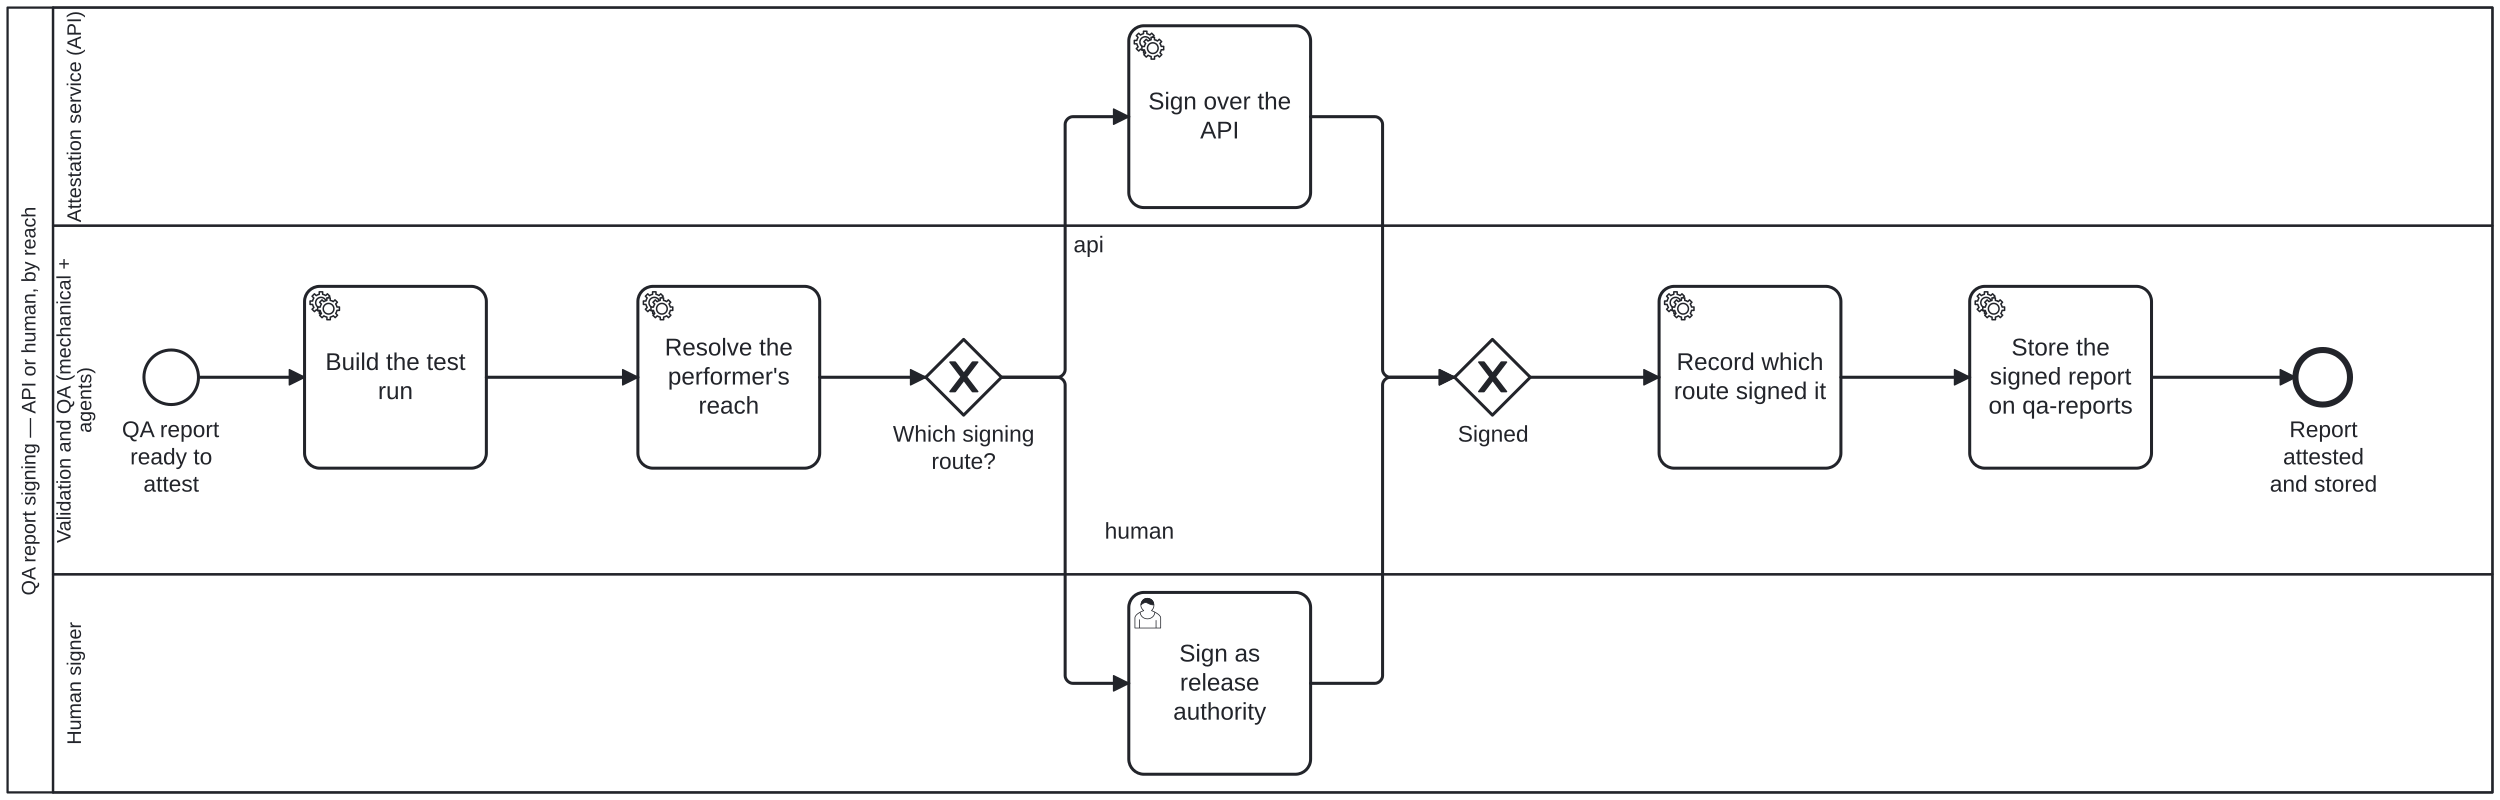
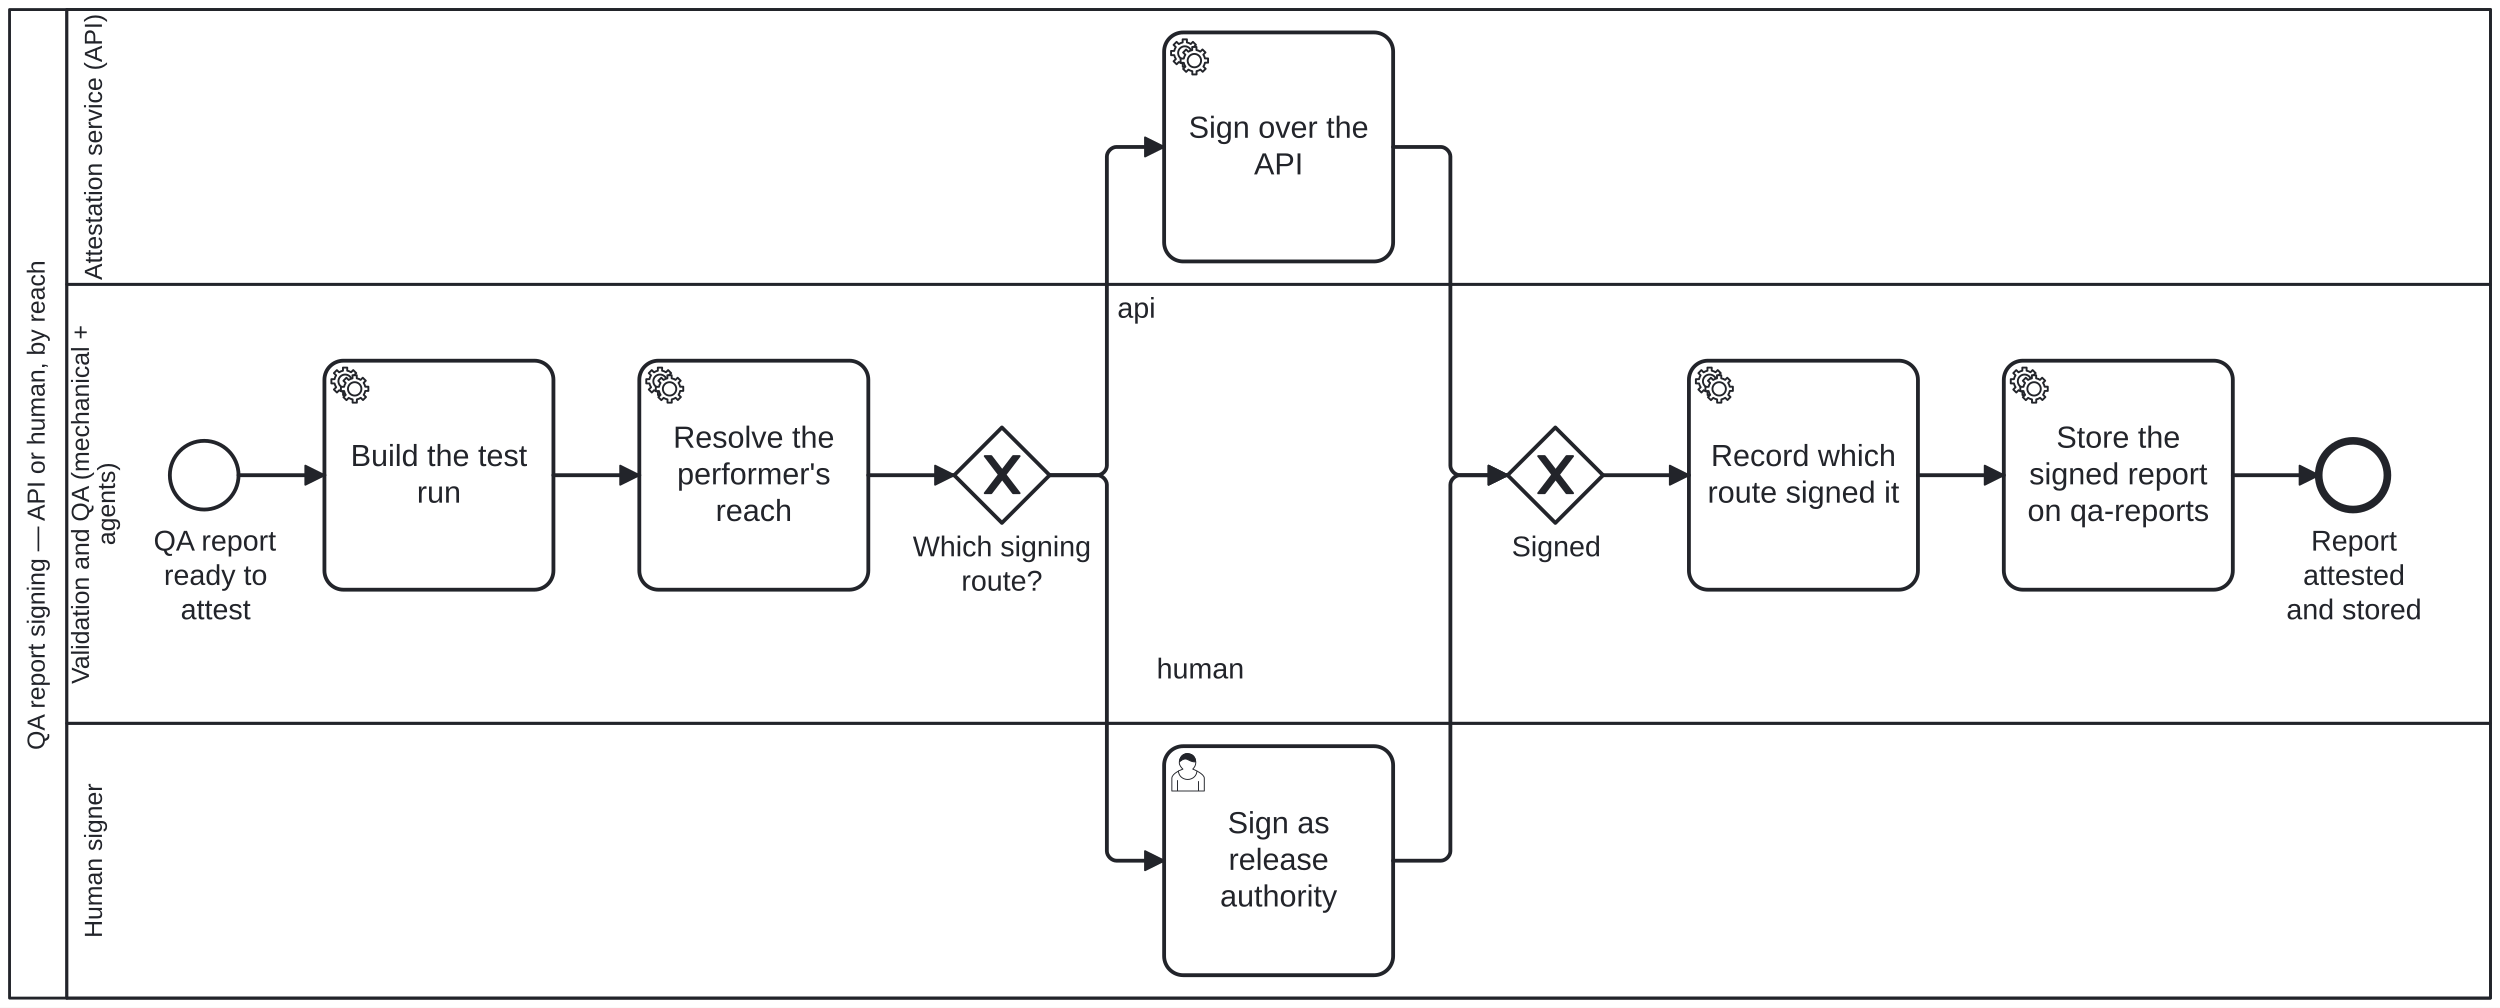
- <svg xmlns="http://www.w3.org/2000/svg" width="100%" style="max-width:100%;height:auto" viewBox="155 75 1650 528" version="1.1">
-   <rect x="155" y="75" width="1650" height="528" fill="#ffffff" />
+ <svg xmlns="http://www.w3.org/2000/svg" width="100%" style="max-width:100%;height:auto" viewBox="155 75 1310 528" version="1.1">
+   <rect x="155" y="75" width="1310" height="528" fill="#ffffff" />
  <g class="djs-group">
    <g class="djs-element djs-shape" data-element-id="Participant_QaReportSigning" style="display: block;" transform="matrix(1 0 0 1 160 80)">
      <g class="djs-visual">
-         <rect x="0" y="0" width="1640" height="518" rx="0" ry="0" style="stroke-linecap: round; stroke-linejoin: round; stroke: rgb(34, 36, 42); stroke-width: 1.5px; fill: white; fill-opacity: 0.95;" />
+         <rect x="0" y="0" width="1300" height="518" rx="0" ry="0" style="stroke-linecap: round; stroke-linejoin: round; stroke: rgb(34, 36, 42); stroke-width: 1.5px; fill: white; fill-opacity: 0.95;" />
        <path style="fill: none; stroke-linecap: round; stroke-linejoin: round; stroke: rgb(34, 36, 42); stroke-width: 1.5px;" d="M30,0L30,518" />
        <text lineHeight="1.05" class="djs-label" transform="matrix(-1.83697e-16 -1 1 -1.83697e-16 0 518)" style="font-family: Arial, sans-serif; font-size: 13px; font-weight: normal; fill: rgb(34, 36, 42);">
          <tspan x="130.022" y="18.413">QA report signing — API or human, by reach</tspan>
        </text>
      </g>
-       <rect class="djs-hit djs-hit-all" x="0" y="0" width="1640" height="518" style="fill: none; stroke-opacity: 0; stroke: white; stroke-width: 15px;" />
+       <rect class="djs-hit djs-hit-all" x="0" y="0" width="1300" height="518" style="fill: none; stroke-opacity: 0; stroke: white; stroke-width: 15px;" />
    </g>
    <g class="djs-children">
      <g class="djs-group">
        <g class="djs-element djs-shape" data-element-id="Lane_Human" style="display: block;" transform="matrix(1 0 0 1 190 454)">
          <g class="djs-visual">
-             <rect x="0" y="0" width="1610" height="144" rx="0" ry="0" style="stroke-linecap: round; stroke-linejoin: round; stroke: rgb(34, 36, 42); stroke-width: 1.5px; fill: white; fill-opacity: 0.25;" />
+             <rect x="0" y="0" width="1270" height="144" rx="0" ry="0" style="stroke-linecap: round; stroke-linejoin: round; stroke: rgb(34, 36, 42); stroke-width: 1.5px; fill: white; fill-opacity: 0.25;" />
            <text lineHeight="1.05" class="djs-label" transform="matrix(-1.83697e-16 -1 1 -1.83697e-16 0 144)" style="font-family: Arial, sans-serif; font-size: 13px; font-weight: normal; fill: rgb(34, 36, 42);">
              <tspan x="31.537" y="18.413">Human signer</tspan>
            </text>
          </g>
-           <rect class="djs-hit djs-hit-all" x="0" y="0" width="1610" height="144" style="fill: none; stroke-opacity: 0; stroke: white; stroke-width: 15px;" />
+           <rect class="djs-hit djs-hit-all" x="0" y="0" width="1270" height="144" style="fill: none; stroke-opacity: 0; stroke: white; stroke-width: 15px;" />
        </g>
      </g>
      <g class="djs-group">
        <g class="djs-element djs-shape" data-element-id="Lane_Api" style="display: block;" transform="matrix(1 0 0 1 190 80)">
          <g class="djs-visual">
-             <rect x="0" y="0" width="1610" height="144" rx="0" ry="0" style="stroke-linecap: round; stroke-linejoin: round; stroke: rgb(34, 36, 42); stroke-width: 1.5px; fill: white; fill-opacity: 0.25;" />
+             <rect x="0" y="0" width="1270" height="144" rx="0" ry="0" style="stroke-linecap: round; stroke-linejoin: round; stroke: rgb(34, 36, 42); stroke-width: 1.5px; fill: white; fill-opacity: 0.25;" />
            <text lineHeight="1.05" class="djs-label" transform="matrix(-1.83697e-16 -1 1 -1.83697e-16 0 144)" style="font-family: Arial, sans-serif; font-size: 13px; font-weight: normal; fill: rgb(34, 36, 42);">
              <tspan x="2.281" y="18.413">Attestation service (API)</tspan>
            </text>
          </g>
-           <rect class="djs-hit djs-hit-all" x="0" y="0" width="1610" height="144" style="fill: none; stroke-opacity: 0; stroke: white; stroke-width: 15px;" />
+           <rect class="djs-hit djs-hit-all" x="0" y="0" width="1270" height="144" style="fill: none; stroke-opacity: 0; stroke: white; stroke-width: 15px;" />
        </g>
      </g>
      <g class="djs-group">
        <g class="djs-element djs-shape" data-element-id="Lane_Qa" style="display: block;" transform="matrix(1 0 0 1 190 224)">
          <g class="djs-visual">
-             <rect x="0" y="0" width="1610" height="230" rx="0" ry="0" style="stroke-linecap: round; stroke-linejoin: round; stroke: rgb(34, 36, 42); stroke-width: 1.5px; fill: white; fill-opacity: 0.25;" />
+             <rect x="0" y="0" width="1270" height="230" rx="0" ry="0" style="stroke-linecap: round; stroke-linejoin: round; stroke: rgb(34, 36, 42); stroke-width: 1.5px; fill: white; fill-opacity: 0.25;" />
            <text lineHeight="1.05" class="djs-label" transform="matrix(-1.83697e-16 -1 1 -1.83697e-16 0 230)" style="font-family: Arial, sans-serif; font-size: 13px; font-weight: normal; fill: rgb(34, 36, 42);">
              <tspan x="20.636" y="11.588">Validation and QA (mechanical + </tspan>
              <tspan x="93.32" y="25.238">agents)</tspan>
            </text>
          </g>
-           <rect class="djs-hit djs-hit-all" x="0" y="0" width="1610" height="230" style="fill: none; stroke-opacity: 0; stroke: white; stroke-width: 15px;" />
-         </g>
-       </g>
-       <g class="djs-group">
-         <g class="djs-element djs-shape" data-element-id="Start_ReportReady" style="display: block;" transform="matrix(1 0 0 1 250 306)">
+           <rect class="djs-hit djs-hit-all" x="0" y="0" width="1270" height="230" style="fill: none; stroke-opacity: 0; stroke: white; stroke-width: 15px;" />
+         </g>
+       </g>
+       <g class="djs-group">
+         <g class="djs-element djs-shape" data-element-id="Start_ReportReady" style="display: block;" transform="matrix(1 0 0 1 244 306)">
          <g class="djs-visual">
            <circle cx="18" cy="18" r="18" style="stroke-linecap: round; stroke-linejoin: round; stroke: rgb(34, 36, 42); stroke-width: 2px; fill: white; fill-opacity: 0.95;" />
          </g>
          <rect class="djs-hit djs-hit-all" x="0" y="0" width="36" height="36" style="fill: none; stroke-opacity: 0; stroke: white; stroke-width: 15px;" />
        </g>
      </g>
      <g class="djs-group">
        <g class="djs-element djs-shape" data-element-id="Start_ReportReady_label" style="display: block;" transform="matrix(1 0 0 1 235 350)">
          <g class="djs-visual">
            <text lineHeight="1.2" class="djs-label" style="font-family: Arial, sans-serif; font-size: 15px; font-weight: normal; fill: rgb(34, 36, 42);">
              <tspan x="0.488" y="13.5">QA report </tspan>
              <tspan x="5.9" y="31.5">ready to </tspan>
              <tspan x="14.656" y="49.5">attest</tspan>
            </text>
          </g>
          <rect class="djs-hit djs-hit-all" x="0" y="0" width="66" height="54" style="fill: none; stroke-opacity: 0; stroke: white; stroke-width: 15px;" />
        </g>
      </g>
      <g class="djs-group">
-         <g class="djs-element djs-shape" data-element-id="Task_BuildRun" style="display: block;" transform="matrix(1 0 0 1 356 264)">
+         <g class="djs-element djs-shape" data-element-id="Task_BuildRun" style="display: block;" transform="matrix(1 0 0 1 325 264)">
          <g class="djs-visual">
            <rect x="0" y="0" width="120" height="120" rx="10" ry="10" style="stroke-linecap: round; stroke-linejoin: round; stroke: rgb(34, 36, 42); stroke-width: 2px; fill: white; fill-opacity: 0.95;" />
            <text lineHeight="1.2" class="djs-label" style="font-family: Arial, sans-serif; font-size: 16px; font-weight: normal; fill: rgb(34, 36, 42);">
              <tspan x="13.75" y="55.2">Build the test </tspan>
              <tspan x="48.438" y="74.4">run</tspan>
            </text>
            <circle cx="5" cy="5" r="5" transform="translate(6, 6)" style="stroke-linecap: round; stroke-linejoin: round; stroke: none; stroke-width: 2px; fill: white;" />
            <path d="m 12,18 v -1.713 c 0.352,-0.07 0.704,-0.178 1.048,-0.321 0.344,-0.145 0.666,-0.321 0.966,-0.521 l 1.194,1.18 1.567,-1.577 -1.195,-1.18 c 0.403,-0.614 0.683,-1.299 0.825,-2.018 l 1.622,-0.01 v -2.22 l -1.637,0.01 c -0.073,-0.352 -0.178,-0.7 -0.324,-1.044 -0.145,-0.344 -0.321,-0.664 -0.523,-0.962 l 1.131,-1.136 -1.583,-1.563 -1.13,1.136 c -0.614,-0.401 -1.303,-0.681 -2.023,-0.822 l 0.009,-1.619 h -2.241 l 0.004,1.631 c -0.354,0.074 -0.705,0.18 -1.05,0.324 -0.344,0.144 -0.665,0.321 -0.964,0.52 l -1.17,-1.158 -1.567,1.579 1.168,1.157 c -0.403,0.613 -0.683,1.298 -0.825,2.017 l -1.659,0.003 v 2.222 l 1.672,-0.006 c 0.073,0.351 0.18,0.702 0.324,1.045 0.145,0.344 0.321,0.664 0.523,0.961 l -1.199,1.197 1.584,1.56 1.196,-1.193 c 0.614,0.403 1.303,0.682 2.023,0.823 l 7.19e-4,1.699 h 2.227 z m 0.221,-3.996 c -1.789,0.75 -3.858,-0.093 -4.61,-1.874 -0.752,-1.783 0.091,-3.846 1.88,-4.596 1.788,-0.749 3.857,0.093 4.609,1.874 0.752,1.782 -0.091,3.846 -1.88,4.596 z" style="fill: white; stroke-linecap: round; stroke-linejoin: round; stroke: rgb(34, 36, 42); stroke-width: 1px;" />
            <circle cx="5" cy="5" r="5" transform="translate(11, 10)" style="stroke-linecap: round; stroke-linejoin: round; stroke: none; stroke-width: 2px; fill: white;" />
            <path d="m 17,22 v -1.713 c 0.352,-0.07 0.704,-0.178 1.048,-0.321 0.344,-0.145 0.666,-0.321 0.966,-0.521 l 1.194,1.18 1.567,-1.577 -1.195,-1.18 c 0.403,-0.614 0.683,-1.299 0.825,-2.018 l 1.622,-0.01 v -2.22 l -1.637,0.01 c -0.073,-0.352 -0.178,-0.7 -0.324,-1.044 -0.145,-0.344 -0.321,-0.664 -0.523,-0.962 l 1.131,-1.136 -1.583,-1.563 -1.13,1.136 c -0.614,-0.401 -1.303,-0.681 -2.023,-0.822 l 0.009,-1.619 h -2.241 l 0.004,1.631 c -0.354,0.074 -0.705,0.18 -1.05,0.324 -0.344,0.144 -0.665,0.321 -0.964,0.52 l -1.17,-1.158 -1.567,1.579 1.168,1.157 c -0.403,0.613 -0.683,1.298 -0.825,2.017 l -1.659,0.003 v 2.222 l 1.672,-0.006 c 0.073,0.351 0.18,0.702 0.324,1.045 0.145,0.344 0.321,0.664 0.523,0.961 l -1.199,1.197 1.584,1.56 1.196,-1.193 c 0.614,0.403 1.303,0.682 2.023,0.823 l 7.19e-4,1.699 h 2.227 z m 0.221,-3.996 c -1.789,0.75 -3.858,-0.093 -4.61,-1.874 -0.752,-1.783 0.091,-3.846 1.88,-4.596 1.788,-0.749 3.857,0.093 4.609,1.874 0.752,1.782 -0.091,3.846 -1.88,4.596 z" style="fill: white; stroke-linecap: round; stroke-linejoin: round; stroke: rgb(34, 36, 42); stroke-width: 1px;" />
          </g>
          <rect class="djs-hit djs-hit-all" x="0" y="0" width="120" height="120" style="fill: none; stroke-opacity: 0; stroke: white; stroke-width: 15px;" />
        </g>
      </g>
      <g class="djs-group">
-         <g class="djs-element djs-shape" data-element-id="Task_ResolveReach" style="display: block;" transform="matrix(1 0 0 1 576 264)">
+         <g class="djs-element djs-shape" data-element-id="Task_ResolveReach" style="display: block;" transform="matrix(1 0 0 1 490 264)">
          <g class="djs-visual">
            <rect x="0" y="0" width="120" height="120" rx="10" ry="10" style="stroke-linecap: round; stroke-linejoin: round; stroke: rgb(34, 36, 42); stroke-width: 2px; fill: white; fill-opacity: 0.95;" />
            <text lineHeight="1.2" class="djs-label" style="font-family: Arial, sans-serif; font-size: 16px; font-weight: normal; fill: rgb(34, 36, 42);">
              <tspan x="17.754" y="45.6">Resolve the </tspan>
              <tspan x="19.797" y="64.8">performer's </tspan>
              <tspan x="39.988" y="84">reach</tspan>
            </text>
            <circle cx="5" cy="5" r="5" transform="translate(6, 6)" style="stroke-linecap: round; stroke-linejoin: round; stroke: none; stroke-width: 2px; fill: white;" />
            <path d="m 12,18 v -1.713 c 0.352,-0.07 0.704,-0.178 1.048,-0.321 0.344,-0.145 0.666,-0.321 0.966,-0.521 l 1.194,1.18 1.567,-1.577 -1.195,-1.18 c 0.403,-0.614 0.683,-1.299 0.825,-2.018 l 1.622,-0.01 v -2.22 l -1.637,0.01 c -0.073,-0.352 -0.178,-0.7 -0.324,-1.044 -0.145,-0.344 -0.321,-0.664 -0.523,-0.962 l 1.131,-1.136 -1.583,-1.563 -1.13,1.136 c -0.614,-0.401 -1.303,-0.681 -2.023,-0.822 l 0.009,-1.619 h -2.241 l 0.004,1.631 c -0.354,0.074 -0.705,0.18 -1.05,0.324 -0.344,0.144 -0.665,0.321 -0.964,0.52 l -1.17,-1.158 -1.567,1.579 1.168,1.157 c -0.403,0.613 -0.683,1.298 -0.825,2.017 l -1.659,0.003 v 2.222 l 1.672,-0.006 c 0.073,0.351 0.18,0.702 0.324,1.045 0.145,0.344 0.321,0.664 0.523,0.961 l -1.199,1.197 1.584,1.56 1.196,-1.193 c 0.614,0.403 1.303,0.682 2.023,0.823 l 7.19e-4,1.699 h 2.227 z m 0.221,-3.996 c -1.789,0.75 -3.858,-0.093 -4.61,-1.874 -0.752,-1.783 0.091,-3.846 1.88,-4.596 1.788,-0.749 3.857,0.093 4.609,1.874 0.752,1.782 -0.091,3.846 -1.88,4.596 z" style="fill: white; stroke-linecap: round; stroke-linejoin: round; stroke: rgb(34, 36, 42); stroke-width: 1px;" />
            <circle cx="5" cy="5" r="5" transform="translate(11, 10)" style="stroke-linecap: round; stroke-linejoin: round; stroke: none; stroke-width: 2px; fill: white;" />
            <path d="m 17,22 v -1.713 c 0.352,-0.07 0.704,-0.178 1.048,-0.321 0.344,-0.145 0.666,-0.321 0.966,-0.521 l 1.194,1.18 1.567,-1.577 -1.195,-1.18 c 0.403,-0.614 0.683,-1.299 0.825,-2.018 l 1.622,-0.01 v -2.22 l -1.637,0.01 c -0.073,-0.352 -0.178,-0.7 -0.324,-1.044 -0.145,-0.344 -0.321,-0.664 -0.523,-0.962 l 1.131,-1.136 -1.583,-1.563 -1.13,1.136 c -0.614,-0.401 -1.303,-0.681 -2.023,-0.822 l 0.009,-1.619 h -2.241 l 0.004,1.631 c -0.354,0.074 -0.705,0.18 -1.05,0.324 -0.344,0.144 -0.665,0.321 -0.964,0.52 l -1.17,-1.158 -1.567,1.579 1.168,1.157 c -0.403,0.613 -0.683,1.298 -0.825,2.017 l -1.659,0.003 v 2.222 l 1.672,-0.006 c 0.073,0.351 0.18,0.702 0.324,1.045 0.145,0.344 0.321,0.664 0.523,0.961 l -1.199,1.197 1.584,1.56 1.196,-1.193 c 0.614,0.403 1.303,0.682 2.023,0.823 l 7.19e-4,1.699 h 2.227 z m 0.221,-3.996 c -1.789,0.75 -3.858,-0.093 -4.61,-1.874 -0.752,-1.783 0.091,-3.846 1.88,-4.596 1.788,-0.749 3.857,0.093 4.609,1.874 0.752,1.782 -0.091,3.846 -1.88,4.596 z" style="fill: white; stroke-linecap: round; stroke-linejoin: round; stroke: rgb(34, 36, 42); stroke-width: 1px;" />
          </g>
          <rect class="djs-hit djs-hit-all" x="0" y="0" width="120" height="120" style="fill: none; stroke-opacity: 0; stroke: white; stroke-width: 15px;" />
        </g>
      </g>
      <g class="djs-group">
-         <g class="djs-element djs-shape" data-element-id="Gateway_SigningRoute" style="display: block;" transform="matrix(1 0 0 1 766 299)">
+         <g class="djs-element djs-shape" data-element-id="Gateway_SigningRoute" style="display: block;" transform="matrix(1 0 0 1 655 299)">
          <g class="djs-visual">
            <polygon points="25,0 50,25 25,50 0,25" style="stroke-linecap: round; stroke-linejoin: round; stroke: rgb(34, 36, 42); stroke-width: 2px; fill: white; fill-opacity: 0.95;" />
            <path d="m 16,15 7.429,9.714 -7.429,9.714 3.429,0 5.714,-7.464 5.714,7.464 3.429,0 -7.429,-9.714 7.429,-9.714 -3.429,0 -5.714,7.464 -5.714,-7.464 -3.429,0 z" style="fill: rgb(34, 36, 42); stroke-linecap: round; stroke-linejoin: round; stroke: rgb(34, 36, 42); stroke-width: 1px;" />
          </g>
          <rect class="djs-hit djs-hit-all" x="0" y="0" width="50" height="50" style="fill: none; stroke-opacity: 0; stroke: white; stroke-width: 15px;" />
        </g>
      </g>
      <g class="djs-group">
-         <g class="djs-element djs-shape" data-element-id="Gateway_SigningRoute_label" style="display: block;" transform="matrix(1 0 0 1 744 353)">
+         <g class="djs-element djs-shape" data-element-id="Gateway_SigningRoute_label" style="display: block;" transform="matrix(1 0 0 1 633 353)">
          <g class="djs-visual">
            <text lineHeight="1.2" class="djs-label" style="font-family: Arial, sans-serif; font-size: 15px; font-weight: normal; fill: rgb(34, 36, 42);">
              <tspan x="0.312" y="13.5">Which signing</tspan>
              <tspan x="25.734" y="31.5">route?</tspan>
            </text>
          </g>
          <rect class="djs-hit djs-hit-all" x="0" y="0" width="94" height="36" style="fill: none; stroke-opacity: 0; stroke: white; stroke-width: 15px;" />
        </g>
      </g>
      <g class="djs-group">
-         <g class="djs-element djs-shape" data-element-id="Task_ApiSign" style="display: block;" transform="matrix(1 0 0 1 900 92)">
+         <g class="djs-element djs-shape" data-element-id="Task_ApiSign" style="display: block;" transform="matrix(1 0 0 1 765 92)">
          <g class="djs-visual">
            <rect x="0" y="0" width="120" height="120" rx="10" ry="10" style="stroke-linecap: round; stroke-linejoin: round; stroke: rgb(34, 36, 42); stroke-width: 2px; fill: white; fill-opacity: 0.95;" />
            <text lineHeight="1.2" class="djs-label" style="font-family: Arial, sans-serif; font-size: 16px; font-weight: normal; fill: rgb(34, 36, 42);">
              <tspan x="12.859" y="55.2">Sign over the </tspan>
              <tspan x="47.105" y="74.4">API</tspan>
            </text>
            <circle cx="5" cy="5" r="5" transform="translate(6, 6)" style="stroke-linecap: round; stroke-linejoin: round; stroke: none; stroke-width: 2px; fill: white;" />
            <path d="m 12,18 v -1.713 c 0.352,-0.07 0.704,-0.178 1.048,-0.321 0.344,-0.145 0.666,-0.321 0.966,-0.521 l 1.194,1.18 1.567,-1.577 -1.195,-1.18 c 0.403,-0.614 0.683,-1.299 0.825,-2.018 l 1.622,-0.01 v -2.22 l -1.637,0.01 c -0.073,-0.352 -0.178,-0.7 -0.324,-1.044 -0.145,-0.344 -0.321,-0.664 -0.523,-0.962 l 1.131,-1.136 -1.583,-1.563 -1.13,1.136 c -0.614,-0.401 -1.303,-0.681 -2.023,-0.822 l 0.009,-1.619 h -2.241 l 0.004,1.631 c -0.354,0.074 -0.705,0.18 -1.05,0.324 -0.344,0.144 -0.665,0.321 -0.964,0.52 l -1.17,-1.158 -1.567,1.579 1.168,1.157 c -0.403,0.613 -0.683,1.298 -0.825,2.017 l -1.659,0.003 v 2.222 l 1.672,-0.006 c 0.073,0.351 0.18,0.702 0.324,1.045 0.145,0.344 0.321,0.664 0.523,0.961 l -1.199,1.197 1.584,1.56 1.196,-1.193 c 0.614,0.403 1.303,0.682 2.023,0.823 l 7.19e-4,1.699 h 2.227 z m 0.221,-3.996 c -1.789,0.75 -3.858,-0.093 -4.61,-1.874 -0.752,-1.783 0.091,-3.846 1.88,-4.596 1.788,-0.749 3.857,0.093 4.609,1.874 0.752,1.782 -0.091,3.846 -1.88,4.596 z" style="fill: white; stroke-linecap: round; stroke-linejoin: round; stroke: rgb(34, 36, 42); stroke-width: 1px;" />
            <circle cx="5" cy="5" r="5" transform="translate(11, 10)" style="stroke-linecap: round; stroke-linejoin: round; stroke: none; stroke-width: 2px; fill: white;" />
            <path d="m 17,22 v -1.713 c 0.352,-0.07 0.704,-0.178 1.048,-0.321 0.344,-0.145 0.666,-0.321 0.966,-0.521 l 1.194,1.18 1.567,-1.577 -1.195,-1.18 c 0.403,-0.614 0.683,-1.299 0.825,-2.018 l 1.622,-0.01 v -2.22 l -1.637,0.01 c -0.073,-0.352 -0.178,-0.7 -0.324,-1.044 -0.145,-0.344 -0.321,-0.664 -0.523,-0.962 l 1.131,-1.136 -1.583,-1.563 -1.13,1.136 c -0.614,-0.401 -1.303,-0.681 -2.023,-0.822 l 0.009,-1.619 h -2.241 l 0.004,1.631 c -0.354,0.074 -0.705,0.18 -1.05,0.324 -0.344,0.144 -0.665,0.321 -0.964,0.52 l -1.17,-1.158 -1.567,1.579 1.168,1.157 c -0.403,0.613 -0.683,1.298 -0.825,2.017 l -1.659,0.003 v 2.222 l 1.672,-0.006 c 0.073,0.351 0.18,0.702 0.324,1.045 0.145,0.344 0.321,0.664 0.523,0.961 l -1.199,1.197 1.584,1.56 1.196,-1.193 c 0.614,0.403 1.303,0.682 2.023,0.823 l 7.19e-4,1.699 h 2.227 z m 0.221,-3.996 c -1.789,0.75 -3.858,-0.093 -4.61,-1.874 -0.752,-1.783 0.091,-3.846 1.88,-4.596 1.788,-0.749 3.857,0.093 4.609,1.874 0.752,1.782 -0.091,3.846 -1.88,4.596 z" style="fill: white; stroke-linecap: round; stroke-linejoin: round; stroke: rgb(34, 36, 42); stroke-width: 1px;" />
          </g>
          <rect class="djs-hit djs-hit-all" x="0" y="0" width="120" height="120" style="fill: none; stroke-opacity: 0; stroke: white; stroke-width: 15px;" />
        </g>
      </g>
      <g class="djs-group">
-         <g class="djs-element djs-shape" data-element-id="Task_HumanSign" style="display: block;" transform="matrix(1 0 0 1 900 466)">
+         <g class="djs-element djs-shape" data-element-id="Task_HumanSign" style="display: block;" transform="matrix(1 0 0 1 765 466)">
          <g class="djs-visual">
            <rect x="0" y="0" width="120" height="120" rx="10" ry="10" style="stroke-linecap: round; stroke-linejoin: round; stroke: rgb(34, 36, 42); stroke-width: 2px; fill: white; fill-opacity: 0.95;" />
            <text lineHeight="1.2" class="djs-label" style="font-family: Arial, sans-serif; font-size: 16px; font-weight: normal; fill: rgb(34, 36, 42);">
              <tspan x="33.316" y="45.6">Sign as </tspan>
              <tspan x="33.762" y="64.8">release </tspan>
              <tspan x="29.316" y="84">authority</tspan>
            </text>
            <path d="m 15,12 c 0.909,-0.845 1.594,-2.049 1.594,-3.385 0,-2.554 -1.805,-4.622 -4.357,-4.622 -2.552,0 -4.288,2.068 -4.288,4.622 0,1.348 0.974,2.562 1.896,3.405 -0.529,0.187 -5.669,2.097 -5.794,4.756 v 6.718 h 17 v -6.718 c 0,-2.298 -5.528,-4.595 -6.051,-4.776 zm -8,6 l 0,5.5 m 11,0 l 0,-5" style="fill: white; stroke-linecap: round; stroke-linejoin: round; stroke: rgb(34, 36, 42); stroke-width: 0.5px;" />
            <path d="m 15,12 m 2.162,1.009 c 0,2.447 -2.158,4.431 -4.821,4.431 -2.665,0 -4.822,-1.981 -4.822,-4.431 " style="fill: white; stroke-linecap: round; stroke-linejoin: round; stroke: rgb(34, 36, 42); stroke-width: 0.5px;" />
            <path d="m 15,12 m -6.9,-3.80 c 0,0 2.251,-2.358 4.274,-1.177 2.024,1.181 4.221,1.537 4.124,0.965 -0.098,-0.57 -0.117,-3.791 -4.191,-4.136 -3.575,0.001 -4.208,3.367 -4.207,4.348 z" style="fill: rgb(34, 36, 42); stroke-linecap: round; stroke-linejoin: round; stroke: rgb(34, 36, 42); stroke-width: 0.5px;" />
          </g>
          <rect class="djs-hit djs-hit-all" x="0" y="0" width="120" height="120" style="fill: none; stroke-opacity: 0; stroke: white; stroke-width: 15px;" />
        </g>
      </g>
      <g class="djs-group">
-         <g class="djs-element djs-shape" data-element-id="Gateway_Signed" style="display: block;" transform="matrix(1 0 0 1 1115 299)">
+         <g class="djs-element djs-shape" data-element-id="Gateway_Signed" style="display: block;" transform="matrix(1 0 0 1 945 299)">
          <g class="djs-visual">
            <polygon points="25,0 50,25 25,50 0,25" style="stroke-linecap: round; stroke-linejoin: round; stroke: rgb(34, 36, 42); stroke-width: 2px; fill: white; fill-opacity: 0.95;" />
            <path d="m 16,15 7.429,9.714 -7.429,9.714 3.429,0 5.714,-7.464 5.714,7.464 3.429,0 -7.429,-9.714 7.429,-9.714 -3.429,0 -5.714,7.464 -5.714,-7.464 -3.429,0 z" style="fill: rgb(34, 36, 42); stroke-linecap: round; stroke-linejoin: round; stroke: rgb(34, 36, 42); stroke-width: 1px;" />
          </g>
          <rect class="djs-hit djs-hit-all" x="0" y="0" width="50" height="50" style="fill: none; stroke-opacity: 0; stroke: white; stroke-width: 15px;" />
        </g>
      </g>
      <g class="djs-group">
-         <g class="djs-element djs-shape" data-element-id="Gateway_Signed_label" style="display: block;" transform="matrix(1 0 0 1 1117 353)">
+         <g class="djs-element djs-shape" data-element-id="Gateway_Signed_label" style="display: block;" transform="matrix(1 0 0 1 947 353)">
          <g class="djs-visual">
            <text lineHeight="1.2" class="djs-label" style="font-family: Arial, sans-serif; font-size: 15px; font-weight: normal; fill: rgb(34, 36, 42);">
              <tspan x="0.147" y="13.5">Signed</tspan>
            </text>
          </g>
          <rect class="djs-hit djs-hit-all" x="0" y="0" width="47" height="18" style="fill: none; stroke-opacity: 0; stroke: white; stroke-width: 15px;" />
        </g>
      </g>
      <g class="djs-group">
-         <g class="djs-element djs-shape" data-element-id="Task_RecordAttestation" style="display: block;" transform="matrix(1 0 0 1 1250 264)">
+         <g class="djs-element djs-shape" data-element-id="Task_RecordAttestation" style="display: block;" transform="matrix(1 0 0 1 1040 264)">
          <g class="djs-visual">
            <rect x="0" y="0" width="120" height="120" rx="10" ry="10" style="stroke-linecap: round; stroke-linejoin: round; stroke: rgb(34, 36, 42); stroke-width: 2px; fill: white; fill-opacity: 0.95;" />
            <text lineHeight="1.2" class="djs-label" style="font-family: Arial, sans-serif; font-size: 16px; font-weight: normal; fill: rgb(34, 36, 42);">
              <tspan x="11.535" y="55.2">Record which </tspan>
              <tspan x="9.746" y="74.4">route signed it</tspan>
            </text>
            <circle cx="5" cy="5" r="5" transform="translate(6, 6)" style="stroke-linecap: round; stroke-linejoin: round; stroke: none; stroke-width: 2px; fill: white;" />
            <path d="m 12,18 v -1.713 c 0.352,-0.07 0.704,-0.178 1.048,-0.321 0.344,-0.145 0.666,-0.321 0.966,-0.521 l 1.194,1.18 1.567,-1.577 -1.195,-1.18 c 0.403,-0.614 0.683,-1.299 0.825,-2.018 l 1.622,-0.01 v -2.22 l -1.637,0.01 c -0.073,-0.352 -0.178,-0.7 -0.324,-1.044 -0.145,-0.344 -0.321,-0.664 -0.523,-0.962 l 1.131,-1.136 -1.583,-1.563 -1.13,1.136 c -0.614,-0.401 -1.303,-0.681 -2.023,-0.822 l 0.009,-1.619 h -2.241 l 0.004,1.631 c -0.354,0.074 -0.705,0.18 -1.05,0.324 -0.344,0.144 -0.665,0.321 -0.964,0.52 l -1.17,-1.158 -1.567,1.579 1.168,1.157 c -0.403,0.613 -0.683,1.298 -0.825,2.017 l -1.659,0.003 v 2.222 l 1.672,-0.006 c 0.073,0.351 0.18,0.702 0.324,1.045 0.145,0.344 0.321,0.664 0.523,0.961 l -1.199,1.197 1.584,1.56 1.196,-1.193 c 0.614,0.403 1.303,0.682 2.023,0.823 l 7.19e-4,1.699 h 2.227 z m 0.221,-3.996 c -1.789,0.75 -3.858,-0.093 -4.61,-1.874 -0.752,-1.783 0.091,-3.846 1.88,-4.596 1.788,-0.749 3.857,0.093 4.609,1.874 0.752,1.782 -0.091,3.846 -1.88,4.596 z" style="fill: white; stroke-linecap: round; stroke-linejoin: round; stroke: rgb(34, 36, 42); stroke-width: 1px;" />
            <circle cx="5" cy="5" r="5" transform="translate(11, 10)" style="stroke-linecap: round; stroke-linejoin: round; stroke: none; stroke-width: 2px; fill: white;" />
            <path d="m 17,22 v -1.713 c 0.352,-0.07 0.704,-0.178 1.048,-0.321 0.344,-0.145 0.666,-0.321 0.966,-0.521 l 1.194,1.18 1.567,-1.577 -1.195,-1.18 c 0.403,-0.614 0.683,-1.299 0.825,-2.018 l 1.622,-0.01 v -2.22 l -1.637,0.01 c -0.073,-0.352 -0.178,-0.7 -0.324,-1.044 -0.145,-0.344 -0.321,-0.664 -0.523,-0.962 l 1.131,-1.136 -1.583,-1.563 -1.13,1.136 c -0.614,-0.401 -1.303,-0.681 -2.023,-0.822 l 0.009,-1.619 h -2.241 l 0.004,1.631 c -0.354,0.074 -0.705,0.18 -1.05,0.324 -0.344,0.144 -0.665,0.321 -0.964,0.52 l -1.17,-1.158 -1.567,1.579 1.168,1.157 c -0.403,0.613 -0.683,1.298 -0.825,2.017 l -1.659,0.003 v 2.222 l 1.672,-0.006 c 0.073,0.351 0.18,0.702 0.324,1.045 0.145,0.344 0.321,0.664 0.523,0.961 l -1.199,1.197 1.584,1.56 1.196,-1.193 c 0.614,0.403 1.303,0.682 2.023,0.823 l 7.19e-4,1.699 h 2.227 z m 0.221,-3.996 c -1.789,0.75 -3.858,-0.093 -4.61,-1.874 -0.752,-1.783 0.091,-3.846 1.88,-4.596 1.788,-0.749 3.857,0.093 4.609,1.874 0.752,1.782 -0.091,3.846 -1.88,4.596 z" style="fill: white; stroke-linecap: round; stroke-linejoin: round; stroke: rgb(34, 36, 42); stroke-width: 1px;" />
          </g>
          <rect class="djs-hit djs-hit-all" x="0" y="0" width="120" height="120" style="fill: none; stroke-opacity: 0; stroke: white; stroke-width: 15px;" />
        </g>
      </g>
      <g class="djs-group">
-         <g class="djs-element djs-shape" data-element-id="Task_StoreSigned" style="display: block;" transform="matrix(1 0 0 1 1455 264)">
+         <g class="djs-element djs-shape" data-element-id="Task_StoreSigned" style="display: block;" transform="matrix(1 0 0 1 1205 264)">
          <g class="djs-visual">
            <rect x="0" y="0" width="120" height="120" rx="10" ry="10" style="stroke-linecap: round; stroke-linejoin: round; stroke: rgb(34, 36, 42); stroke-width: 2px; fill: white; fill-opacity: 0.95;" />
            <text lineHeight="1.2" class="djs-label" style="font-family: Arial, sans-serif; font-size: 16px; font-weight: normal; fill: rgb(34, 36, 42);">
              <tspan x="27.535" y="45.6">Store the </tspan>
              <tspan x="13.305" y="64.8">signed report</tspan>
              <tspan x="12.418" y="84">on qa-reports</tspan>
            </text>
            <circle cx="5" cy="5" r="5" transform="translate(6, 6)" style="stroke-linecap: round; stroke-linejoin: round; stroke: none; stroke-width: 2px; fill: white;" />
            <path d="m 12,18 v -1.713 c 0.352,-0.07 0.704,-0.178 1.048,-0.321 0.344,-0.145 0.666,-0.321 0.966,-0.521 l 1.194,1.18 1.567,-1.577 -1.195,-1.18 c 0.403,-0.614 0.683,-1.299 0.825,-2.018 l 1.622,-0.01 v -2.22 l -1.637,0.01 c -0.073,-0.352 -0.178,-0.7 -0.324,-1.044 -0.145,-0.344 -0.321,-0.664 -0.523,-0.962 l 1.131,-1.136 -1.583,-1.563 -1.13,1.136 c -0.614,-0.401 -1.303,-0.681 -2.023,-0.822 l 0.009,-1.619 h -2.241 l 0.004,1.631 c -0.354,0.074 -0.705,0.18 -1.05,0.324 -0.344,0.144 -0.665,0.321 -0.964,0.52 l -1.17,-1.158 -1.567,1.579 1.168,1.157 c -0.403,0.613 -0.683,1.298 -0.825,2.017 l -1.659,0.003 v 2.222 l 1.672,-0.006 c 0.073,0.351 0.18,0.702 0.324,1.045 0.145,0.344 0.321,0.664 0.523,0.961 l -1.199,1.197 1.584,1.56 1.196,-1.193 c 0.614,0.403 1.303,0.682 2.023,0.823 l 7.19e-4,1.699 h 2.227 z m 0.221,-3.996 c -1.789,0.75 -3.858,-0.093 -4.61,-1.874 -0.752,-1.783 0.091,-3.846 1.88,-4.596 1.788,-0.749 3.857,0.093 4.609,1.874 0.752,1.782 -0.091,3.846 -1.88,4.596 z" style="fill: white; stroke-linecap: round; stroke-linejoin: round; stroke: rgb(34, 36, 42); stroke-width: 1px;" />
            <circle cx="5" cy="5" r="5" transform="translate(11, 10)" style="stroke-linecap: round; stroke-linejoin: round; stroke: none; stroke-width: 2px; fill: white;" />
            <path d="m 17,22 v -1.713 c 0.352,-0.07 0.704,-0.178 1.048,-0.321 0.344,-0.145 0.666,-0.321 0.966,-0.521 l 1.194,1.18 1.567,-1.577 -1.195,-1.18 c 0.403,-0.614 0.683,-1.299 0.825,-2.018 l 1.622,-0.01 v -2.22 l -1.637,0.01 c -0.073,-0.352 -0.178,-0.7 -0.324,-1.044 -0.145,-0.344 -0.321,-0.664 -0.523,-0.962 l 1.131,-1.136 -1.583,-1.563 -1.13,1.136 c -0.614,-0.401 -1.303,-0.681 -2.023,-0.822 l 0.009,-1.619 h -2.241 l 0.004,1.631 c -0.354,0.074 -0.705,0.18 -1.05,0.324 -0.344,0.144 -0.665,0.321 -0.964,0.52 l -1.17,-1.158 -1.567,1.579 1.168,1.157 c -0.403,0.613 -0.683,1.298 -0.825,2.017 l -1.659,0.003 v 2.222 l 1.672,-0.006 c 0.073,0.351 0.18,0.702 0.324,1.045 0.145,0.344 0.321,0.664 0.523,0.961 l -1.199,1.197 1.584,1.56 1.196,-1.193 c 0.614,0.403 1.303,0.682 2.023,0.823 l 7.19e-4,1.699 h 2.227 z m 0.221,-3.996 c -1.789,0.75 -3.858,-0.093 -4.61,-1.874 -0.752,-1.783 0.091,-3.846 1.88,-4.596 1.788,-0.749 3.857,0.093 4.609,1.874 0.752,1.782 -0.091,3.846 -1.88,4.596 z" style="fill: white; stroke-linecap: round; stroke-linejoin: round; stroke: rgb(34, 36, 42); stroke-width: 1px;" />
          </g>
          <rect class="djs-hit djs-hit-all" x="0" y="0" width="120" height="120" style="fill: none; stroke-opacity: 0; stroke: white; stroke-width: 15px;" />
        </g>
      </g>
      <g class="djs-group">
-         <g class="djs-element djs-shape" data-element-id="End_Signed" style="display: block;" transform="matrix(1 0 0 1 1670 306)">
+         <g class="djs-element djs-shape" data-element-id="End_Signed" style="display: block;" transform="matrix(1 0 0 1 1370 306)">
          <g class="djs-visual">
            <circle cx="18" cy="18" r="18" style="stroke-linecap: round; stroke-linejoin: round; stroke: rgb(34, 36, 42); stroke-width: 4px; fill: white; fill-opacity: 0.95;" />
          </g>
          <rect class="djs-hit djs-hit-all" x="0" y="0" width="36" height="36" style="fill: none; stroke-opacity: 0; stroke: white; stroke-width: 15px;" />
        </g>
      </g>
      <g class="djs-group">
-         <g class="djs-element djs-shape" data-element-id="End_Signed_label" style="display: block;" transform="matrix(1 0 0 1 1653 350)">
+         <g class="djs-element djs-shape" data-element-id="End_Signed_label" style="display: block;" transform="matrix(1 0 0 1 1353 350)">
          <g class="djs-visual">
            <text lineHeight="1.2" class="djs-label" style="font-family: Arial, sans-serif; font-size: 15px; font-weight: normal; fill: rgb(34, 36, 42);">
              <tspan x="12.989" y="13.5">Report </tspan>
              <tspan x="8.814" y="31.5">attested</tspan>
              <tspan x="0.058" y="49.5">and stored</tspan>
            </text>
          </g>
          <rect class="djs-hit djs-hit-all" x="0" y="0" width="71" height="54" style="fill: none; stroke-opacity: 0; stroke: white; stroke-width: 15px;" />
        </g>
      </g>
      <g class="djs-group">
        <g class="djs-element djs-connection" data-element-id="S01" style="display: block;">
          <g class="djs-visual">
            <defs>
              <marker id="bpmn-marker-1" viewBox="0 0 20 20" refX="11" refY="10" markerWidth="10" markerHeight="10" orient="auto">
                <path d="M 1 5 L 11 10 L 1 15 Z" style="stroke-linecap: round; stroke-linejoin: round; stroke: rgb(34, 36, 42); stroke-width: 1px; fill: rgb(34, 36, 42);" />
              </marker>
            </defs>
-             <path data-corner-radius="5" style="fill: none; stroke-linecap: round; stroke-linejoin: round; stroke: rgb(34, 36, 42); stroke-width: 2px; marker-end: url('#bpmn-marker-1');" d="M286,324L356,324" />
-           </g>
-           <path d="M286,324L356,324" class="djs-hit djs-hit-stroke" style="fill: none; stroke-opacity: 0; stroke: white; stroke-width: 15px;" />
+             <path data-corner-radius="5" style="fill: none; stroke-linecap: round; stroke-linejoin: round; stroke: rgb(34, 36, 42); stroke-width: 2px; marker-end: url('#bpmn-marker-1');" d="M280,324L325,324" />
+           </g>
+           <path d="M280,324L325,324" class="djs-hit djs-hit-stroke" style="fill: none; stroke-opacity: 0; stroke: white; stroke-width: 15px;" />
        </g>
      </g>
      <g class="djs-group">
        <g class="djs-element djs-connection" data-element-id="S02" style="display: block;">
          <g class="djs-visual">
            <defs>
              <marker id="bpmn-marker-2" viewBox="0 0 20 20" refX="11" refY="10" markerWidth="10" markerHeight="10" orient="auto">
                <path d="M 1 5 L 11 10 L 1 15 Z" style="stroke-linecap: round; stroke-linejoin: round; stroke: rgb(34, 36, 42); stroke-width: 1px; fill: rgb(34, 36, 42);" />
              </marker>
            </defs>
-             <path data-corner-radius="5" style="fill: none; stroke-linecap: round; stroke-linejoin: round; stroke: rgb(34, 36, 42); stroke-width: 2px; marker-end: url('#bpmn-marker-2');" d="M476,324L576,324" />
-           </g>
-           <path d="M476,324L576,324" class="djs-hit djs-hit-stroke" style="fill: none; stroke-opacity: 0; stroke: white; stroke-width: 15px;" />
+             <path data-corner-radius="5" style="fill: none; stroke-linecap: round; stroke-linejoin: round; stroke: rgb(34, 36, 42); stroke-width: 2px; marker-end: url('#bpmn-marker-2');" d="M445,324L490,324" />
+           </g>
+           <path d="M445,324L490,324" class="djs-hit djs-hit-stroke" style="fill: none; stroke-opacity: 0; stroke: white; stroke-width: 15px;" />
        </g>
      </g>
      <g class="djs-group">
        <g class="djs-element djs-connection" data-element-id="S03" style="display: block;">
          <g class="djs-visual">
            <defs>
              <marker id="bpmn-marker-3" viewBox="0 0 20 20" refX="11" refY="10" markerWidth="10" markerHeight="10" orient="auto">
                <path d="M 1 5 L 11 10 L 1 15 Z" style="stroke-linecap: round; stroke-linejoin: round; stroke: rgb(34, 36, 42); stroke-width: 1px; fill: rgb(34, 36, 42);" />
              </marker>
            </defs>
-             <path data-corner-radius="5" style="fill: none; stroke-linecap: round; stroke-linejoin: round; stroke: rgb(34, 36, 42); stroke-width: 2px; marker-end: url('#bpmn-marker-3');" d="M696,324L766,324" />
-           </g>
-           <path d="M696,324L766,324" class="djs-hit djs-hit-stroke" style="fill: none; stroke-opacity: 0; stroke: white; stroke-width: 15px;" />
+             <path data-corner-radius="5" style="fill: none; stroke-linecap: round; stroke-linejoin: round; stroke: rgb(34, 36, 42); stroke-width: 2px; marker-end: url('#bpmn-marker-3');" d="M610,324L655,324" />
+           </g>
+           <path d="M610,324L655,324" class="djs-hit djs-hit-stroke" style="fill: none; stroke-opacity: 0; stroke: white; stroke-width: 15px;" />
        </g>
      </g>
      <g class="djs-group">
        <g class="djs-element djs-connection" data-element-id="S04" style="display: block;">
          <g class="djs-visual">
            <defs>
              <marker id="bpmn-marker-4" viewBox="0 0 20 20" refX="11" refY="10" markerWidth="10" markerHeight="10" orient="auto">
                <path d="M 1 5 L 11 10 L 1 15 Z" style="stroke-linecap: round; stroke-linejoin: round; stroke: rgb(34, 36, 42); stroke-width: 1px; fill: rgb(34, 36, 42);" />
              </marker>
            </defs>
-             <path data-corner-radius="5" style="fill: none; stroke-linecap: round; stroke-linejoin: round; stroke: rgb(34, 36, 42); stroke-width: 2px; marker-end: url('#bpmn-marker-4');" d="M816,324L853,324C855.5,324,858,321.5,858,319L858,157C858,154.5,860.5,152,863,152L900,152" />
-           </g>
-           <path d="M816,324L858,324L858,152L900,152" class="djs-hit djs-hit-stroke" style="fill: none; stroke-opacity: 0; stroke: white; stroke-width: 15px;" />
-         </g>
-       </g>
-       <g class="djs-group">
-         <g class="djs-element djs-shape" data-element-id="S04_label" style="display: block;" transform="matrix(1 0 0 1 863 228)">
+             <path data-corner-radius="5" style="fill: none; stroke-linecap: round; stroke-linejoin: round; stroke: rgb(34, 36, 42); stroke-width: 2px; marker-end: url('#bpmn-marker-4');" d="M705,324L730,324C732.5,324,735,321.5,735,319L735,157C735,154.5,737.5,152,740,152L765,152" />
+           </g>
+           <path d="M705,324L735,324L735,152L765,152" class="djs-hit djs-hit-stroke" style="fill: none; stroke-opacity: 0; stroke: white; stroke-width: 15px;" />
+         </g>
+       </g>
+       <g class="djs-group">
+         <g class="djs-element djs-shape" data-element-id="S04_label" style="display: block;" transform="matrix(1 0 0 1 740 228)">
          <g class="djs-visual">
            <text lineHeight="1.2" class="djs-label" style="font-family: Arial, sans-serif; font-size: 15px; font-weight: normal; fill: rgb(34, 36, 42);">
              <tspan x="0.491" y="13.5">api</tspan>
            </text>
          </g>
          <rect class="djs-hit djs-hit-all" x="0" y="0" width="21" height="18" style="fill: none; stroke-opacity: 0; stroke: white; stroke-width: 15px;" />
        </g>
      </g>
      <g class="djs-group">
        <g class="djs-element djs-connection" data-element-id="S05" style="display: block;">
          <g class="djs-visual">
            <defs>
              <marker id="bpmn-marker-5" viewBox="0 0 20 20" refX="11" refY="10" markerWidth="10" markerHeight="10" orient="auto">
                <path d="M 1 5 L 11 10 L 1 15 Z" style="stroke-linecap: round; stroke-linejoin: round; stroke: rgb(34, 36, 42); stroke-width: 1px; fill: rgb(34, 36, 42);" />
              </marker>
            </defs>
-             <path data-corner-radius="5" style="fill: none; stroke-linecap: round; stroke-linejoin: round; stroke: rgb(34, 36, 42); stroke-width: 2px; marker-end: url('#bpmn-marker-5');" d="M816,324L853,324C855.5,324,858,326.5,858,329L858,521C858,523.5,860.5,526,863,526L900,526" />
-           </g>
-           <path d="M816,324L858,324L858,526L900,526" class="djs-hit djs-hit-stroke" style="fill: none; stroke-opacity: 0; stroke: white; stroke-width: 15px;" />
-         </g>
-       </g>
-       <g class="djs-group">
-         <g class="djs-element djs-shape" data-element-id="S05_label" style="display: block;" transform="matrix(1 0 0 1 884 417)">
+             <path data-corner-radius="5" style="fill: none; stroke-linecap: round; stroke-linejoin: round; stroke: rgb(34, 36, 42); stroke-width: 2px; marker-end: url('#bpmn-marker-5');" d="M705,324L730,324C732.5,324,735,326.5,735,329L735,521C735,523.5,737.5,526,740,526L765,526" />
+           </g>
+           <path d="M705,324L735,324L735,526L765,526" class="djs-hit djs-hit-stroke" style="fill: none; stroke-opacity: 0; stroke: white; stroke-width: 15px;" />
+         </g>
+       </g>
+       <g class="djs-group">
+         <g class="djs-element djs-shape" data-element-id="S05_label" style="display: block;" transform="matrix(1 0 0 1 761 417)">
          <g class="djs-visual">
            <text lineHeight="1.2" class="djs-label" style="font-family: Arial, sans-serif; font-size: 15px; font-weight: normal; fill: rgb(34, 36, 42);">
              <tspan x="0.068" y="13.5">human</tspan>
            </text>
          </g>
          <rect class="djs-hit djs-hit-all" x="0" y="0" width="46" height="18" style="fill: none; stroke-opacity: 0; stroke: white; stroke-width: 15px;" />
        </g>
      </g>
      <g class="djs-group">
        <g class="djs-element djs-connection" data-element-id="S06" style="display: block;">
          <g class="djs-visual">
            <defs>
              <marker id="bpmn-marker-6" viewBox="0 0 20 20" refX="11" refY="10" markerWidth="10" markerHeight="10" orient="auto">
                <path d="M 1 5 L 11 10 L 1 15 Z" style="stroke-linecap: round; stroke-linejoin: round; stroke: rgb(34, 36, 42); stroke-width: 1px; fill: rgb(34, 36, 42);" />
              </marker>
            </defs>
-             <path data-corner-radius="5" style="fill: none; stroke-linecap: round; stroke-linejoin: round; stroke: rgb(34, 36, 42); stroke-width: 2px; marker-end: url('#bpmn-marker-6');" d="M1020,152L1062.5,152C1065,152,1067.5,154.5,1067.5,157L1067.5,319C1067.5,321.5,1070,324,1072.5,324L1115,324" />
-           </g>
-           <path d="M1020,152L1067.5,152L1067.5,324L1115,324" class="djs-hit djs-hit-stroke" style="fill: none; stroke-opacity: 0; stroke: white; stroke-width: 15px;" />
+             <path data-corner-radius="5" style="fill: none; stroke-linecap: round; stroke-linejoin: round; stroke: rgb(34, 36, 42); stroke-width: 2px; marker-end: url('#bpmn-marker-6');" d="M885,152L910,152C912.5,152,915,154.5,915,157L915,319C915,321.5,917.5,324,920,324L945,324" />
+           </g>
+           <path d="M885,152L915,152L915,324L945,324" class="djs-hit djs-hit-stroke" style="fill: none; stroke-opacity: 0; stroke: white; stroke-width: 15px;" />
        </g>
      </g>
      <g class="djs-group">
        <g class="djs-element djs-connection" data-element-id="S07" style="display: block;">
          <g class="djs-visual">
            <defs>
              <marker id="bpmn-marker-7" viewBox="0 0 20 20" refX="11" refY="10" markerWidth="10" markerHeight="10" orient="auto">
                <path d="M 1 5 L 11 10 L 1 15 Z" style="stroke-linecap: round; stroke-linejoin: round; stroke: rgb(34, 36, 42); stroke-width: 1px; fill: rgb(34, 36, 42);" />
              </marker>
            </defs>
-             <path data-corner-radius="5" style="fill: none; stroke-linecap: round; stroke-linejoin: round; stroke: rgb(34, 36, 42); stroke-width: 2px; marker-end: url('#bpmn-marker-7');" d="M1020,526L1062.5,526C1065,526,1067.5,523.5,1067.5,521L1067.5,329C1067.5,326.5,1070,324,1072.5,324L1115,324" />
-           </g>
-           <path d="M1020,526L1067.5,526L1067.5,324L1115,324" class="djs-hit djs-hit-stroke" style="fill: none; stroke-opacity: 0; stroke: white; stroke-width: 15px;" />
+             <path data-corner-radius="5" style="fill: none; stroke-linecap: round; stroke-linejoin: round; stroke: rgb(34, 36, 42); stroke-width: 2px; marker-end: url('#bpmn-marker-7');" d="M885,526L910,526C912.5,526,915,523.5,915,521L915,329C915,326.5,917.5,324,920,324L945,324" />
+           </g>
+           <path d="M885,526L915,526L915,324L945,324" class="djs-hit djs-hit-stroke" style="fill: none; stroke-opacity: 0; stroke: white; stroke-width: 15px;" />
        </g>
      </g>
      <g class="djs-group">
        <g class="djs-element djs-connection" data-element-id="S08" style="display: block;">
          <g class="djs-visual">
            <defs>
              <marker id="bpmn-marker-8" viewBox="0 0 20 20" refX="11" refY="10" markerWidth="10" markerHeight="10" orient="auto">
                <path d="M 1 5 L 11 10 L 1 15 Z" style="stroke-linecap: round; stroke-linejoin: round; stroke: rgb(34, 36, 42); stroke-width: 1px; fill: rgb(34, 36, 42);" />
              </marker>
            </defs>
-             <path data-corner-radius="5" style="fill: none; stroke-linecap: round; stroke-linejoin: round; stroke: rgb(34, 36, 42); stroke-width: 2px; marker-end: url('#bpmn-marker-8');" d="M1165,324L1250,324" />
-           </g>
-           <path d="M1165,324L1250,324" class="djs-hit djs-hit-stroke" style="fill: none; stroke-opacity: 0; stroke: white; stroke-width: 15px;" />
+             <path data-corner-radius="5" style="fill: none; stroke-linecap: round; stroke-linejoin: round; stroke: rgb(34, 36, 42); stroke-width: 2px; marker-end: url('#bpmn-marker-8');" d="M995,324L1040,324" />
+           </g>
+           <path d="M995,324L1040,324" class="djs-hit djs-hit-stroke" style="fill: none; stroke-opacity: 0; stroke: white; stroke-width: 15px;" />
        </g>
      </g>
      <g class="djs-group">
        <g class="djs-element djs-connection" data-element-id="S09" style="display: block;">
          <g class="djs-visual">
            <defs>
              <marker id="bpmn-marker-9" viewBox="0 0 20 20" refX="11" refY="10" markerWidth="10" markerHeight="10" orient="auto">
                <path d="M 1 5 L 11 10 L 1 15 Z" style="stroke-linecap: round; stroke-linejoin: round; stroke: rgb(34, 36, 42); stroke-width: 1px; fill: rgb(34, 36, 42);" />
              </marker>
            </defs>
-             <path data-corner-radius="5" style="fill: none; stroke-linecap: round; stroke-linejoin: round; stroke: rgb(34, 36, 42); stroke-width: 2px; marker-end: url('#bpmn-marker-9');" d="M1370,324L1455,324" />
-           </g>
-           <path d="M1370,324L1455,324" class="djs-hit djs-hit-stroke" style="fill: none; stroke-opacity: 0; stroke: white; stroke-width: 15px;" />
+             <path data-corner-radius="5" style="fill: none; stroke-linecap: round; stroke-linejoin: round; stroke: rgb(34, 36, 42); stroke-width: 2px; marker-end: url('#bpmn-marker-9');" d="M1160,324L1205,324" />
+           </g>
+           <path d="M1160,324L1205,324" class="djs-hit djs-hit-stroke" style="fill: none; stroke-opacity: 0; stroke: white; stroke-width: 15px;" />
        </g>
      </g>
      <g class="djs-group">
        <g class="djs-element djs-connection" data-element-id="S10" style="display: block;">
          <g class="djs-visual">
            <defs>
              <marker id="bpmn-marker-10" viewBox="0 0 20 20" refX="11" refY="10" markerWidth="10" markerHeight="10" orient="auto">
                <path d="M 1 5 L 11 10 L 1 15 Z" style="stroke-linecap: round; stroke-linejoin: round; stroke: rgb(34, 36, 42); stroke-width: 1px; fill: rgb(34, 36, 42);" />
              </marker>
            </defs>
-             <path data-corner-radius="5" style="fill: none; stroke-linecap: round; stroke-linejoin: round; stroke: rgb(34, 36, 42); stroke-width: 2px; marker-end: url('#bpmn-marker-10');" d="M1575,324L1670,324" />
-           </g>
-           <path d="M1575,324L1670,324" class="djs-hit djs-hit-stroke" style="fill: none; stroke-opacity: 0; stroke: white; stroke-width: 15px;" />
+             <path data-corner-radius="5" style="fill: none; stroke-linecap: round; stroke-linejoin: round; stroke: rgb(34, 36, 42); stroke-width: 2px; marker-end: url('#bpmn-marker-10');" d="M1325,324L1370,324" />
+           </g>
+           <path d="M1325,324L1370,324" class="djs-hit djs-hit-stroke" style="fill: none; stroke-opacity: 0; stroke: white; stroke-width: 15px;" />
        </g>
      </g>
    </g>
  </g>
</svg>
